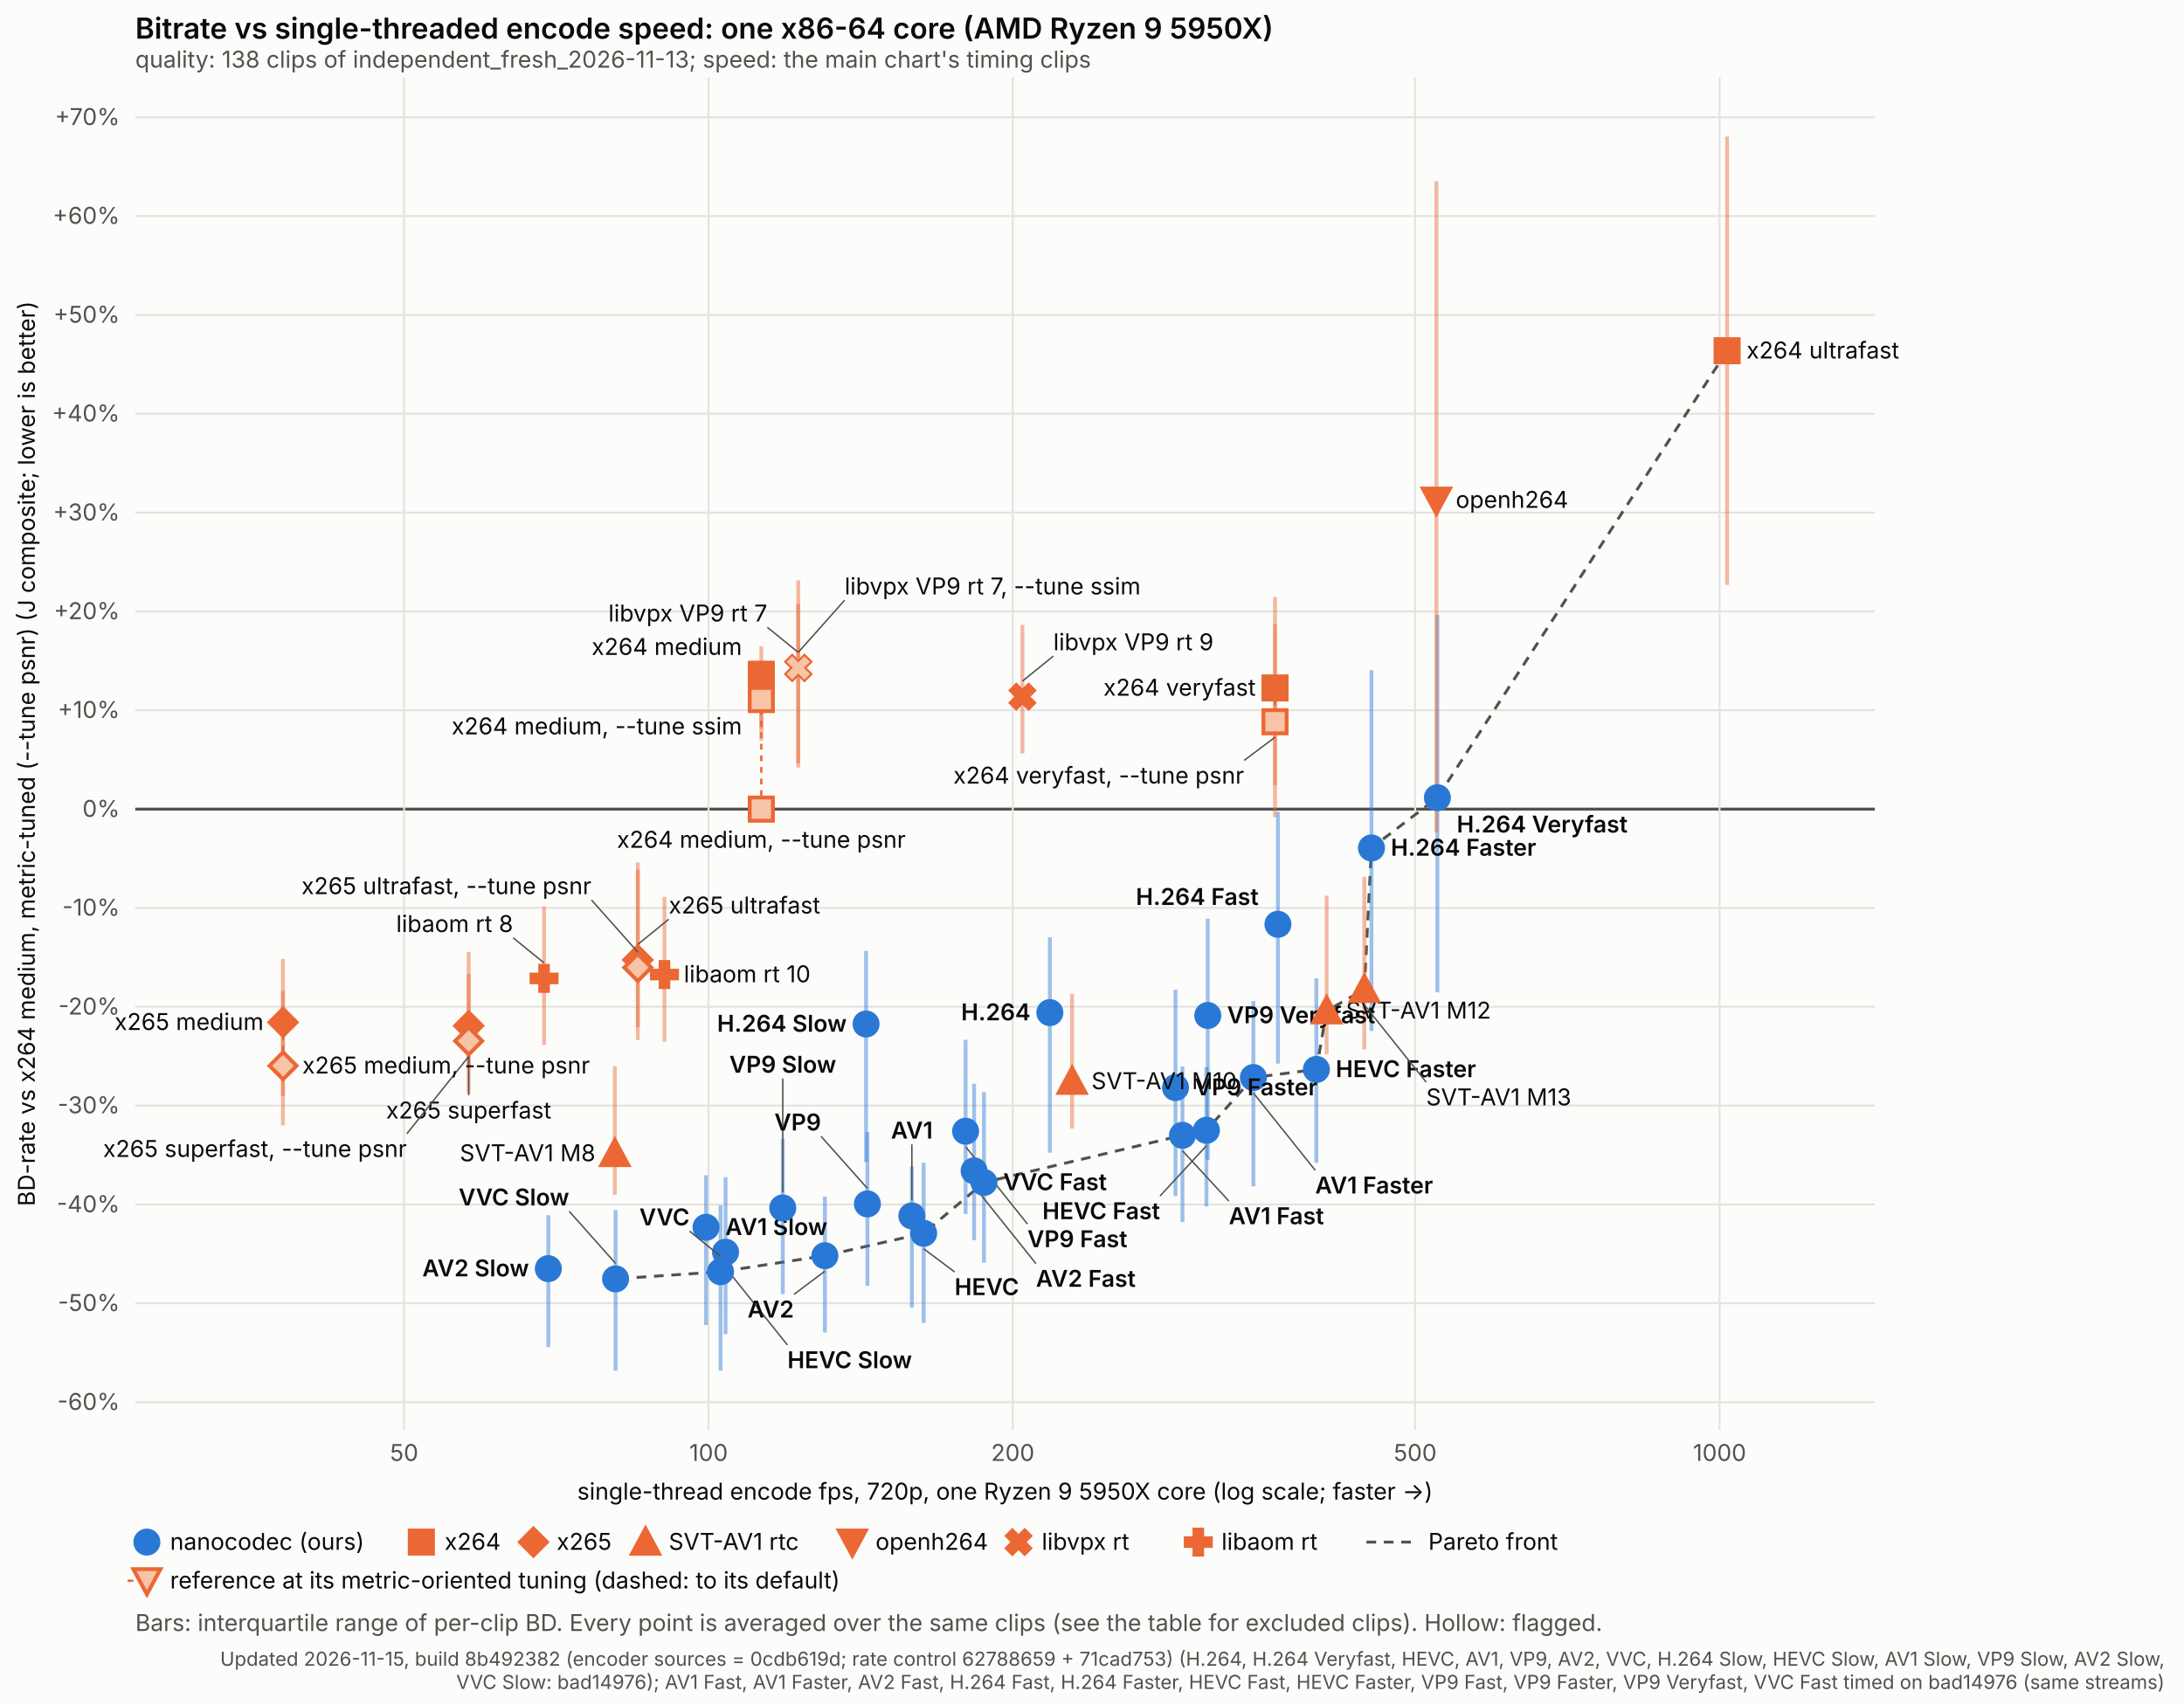
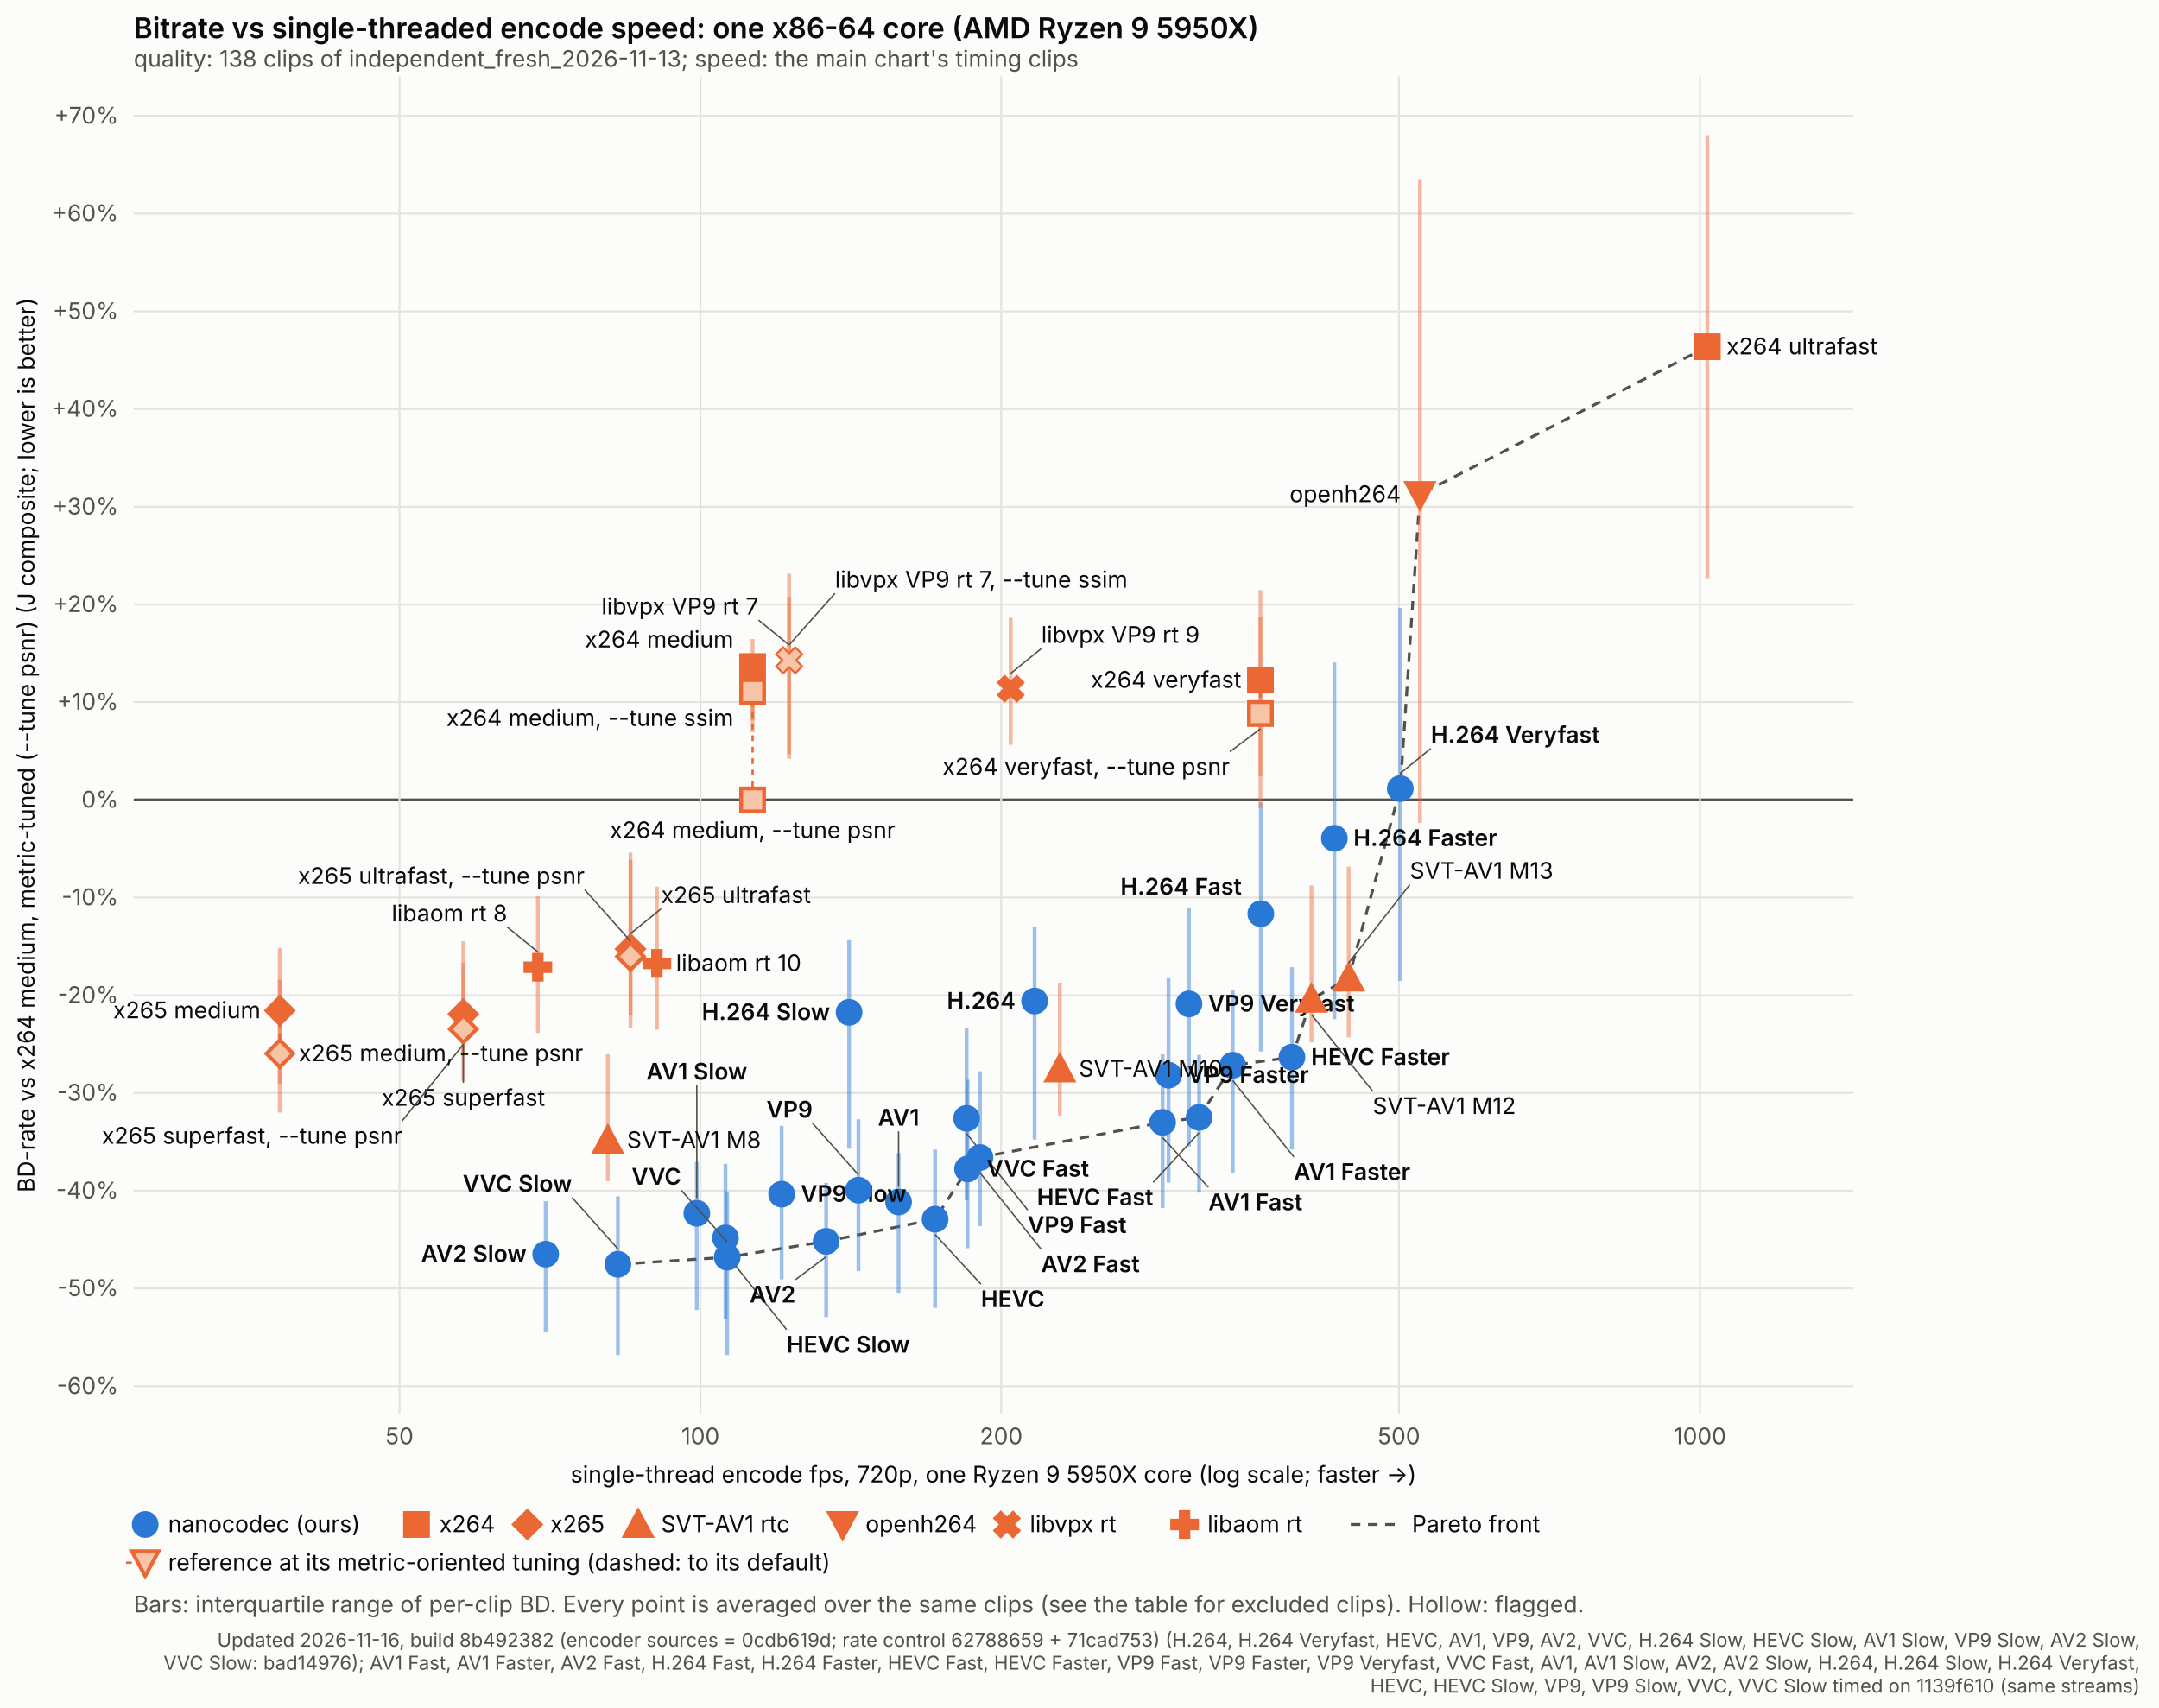
- <svg xmlns="http://www.w3.org/2000/svg" viewBox="0 0 1130 882" width="1130" height="882" font-family="system-ui, -apple-system, Segoe UI, sans-serif" font-size="12">
-   <rect width="1130" height="882" fill="#fcfcfb" />
+ <svg xmlns="http://www.w3.org/2000/svg" viewBox="0 0 1130 894" width="1130" height="894" font-family="system-ui, -apple-system, Segoe UI, sans-serif" font-size="12">
+   <rect width="1130" height="894" fill="#fcfcfb" />
  <text x="70" y="20" font-size="15" font-weight="600" fill="#0b0b0b">Bitrate vs single-threaded encode speed: one x86-64 core (AMD Ryzen 9 5950X)</text>
  <text x="70" y="35" fill="#52514e">quality: 138 clips of independent_fresh_2026-11-13; speed: the main chart's timing clips</text>
  <line x1="70" x2="970" y1="725.6" y2="725.6" stroke="#e4e3df" stroke-width="1" />
  <text x="62" y="729.6" text-anchor="end" fill="#52514e">-60%</text>
  <line x1="70" x2="970" y1="674.4" y2="674.4" stroke="#e4e3df" stroke-width="1" />
  <text x="62" y="678.4" text-anchor="end" fill="#52514e">-50%</text>
  <line x1="70" x2="970" y1="623.3" y2="623.3" stroke="#e4e3df" stroke-width="1" />
  <text x="62" y="627.3" text-anchor="end" fill="#52514e">-40%</text>
  <line x1="70" x2="970" y1="572.1" y2="572.1" stroke="#e4e3df" stroke-width="1" />
  <text x="62" y="576.1" text-anchor="end" fill="#52514e">-30%</text>
  <line x1="70" x2="970" y1="521.0" y2="521.0" stroke="#e4e3df" stroke-width="1" />
  <text x="62" y="525.0" text-anchor="end" fill="#52514e">-20%</text>
  <line x1="70" x2="970" y1="469.8" y2="469.8" stroke="#e4e3df" stroke-width="1" />
  <text x="62" y="473.8" text-anchor="end" fill="#52514e">-10%</text>
  <line x1="70" x2="970" y1="418.7" y2="418.7" stroke="#52514e" stroke-width="1.5" />
  <text x="62" y="422.7" text-anchor="end" fill="#52514e">0%</text>
  <line x1="70" x2="970" y1="367.5" y2="367.5" stroke="#e4e3df" stroke-width="1" />
  <text x="62" y="371.5" text-anchor="end" fill="#52514e">+10%</text>
  <line x1="70" x2="970" y1="316.4" y2="316.4" stroke="#e4e3df" stroke-width="1" />
  <text x="62" y="320.4" text-anchor="end" fill="#52514e">+20%</text>
  <line x1="70" x2="970" y1="265.3" y2="265.3" stroke="#e4e3df" stroke-width="1" />
  <text x="62" y="269.3" text-anchor="end" fill="#52514e">+30%</text>
  <line x1="70" x2="970" y1="214.1" y2="214.1" stroke="#e4e3df" stroke-width="1" />
  <text x="62" y="218.1" text-anchor="end" fill="#52514e">+40%</text>
  <line x1="70" x2="970" y1="163.0" y2="163.0" stroke="#e4e3df" stroke-width="1" />
  <text x="62" y="167.0" text-anchor="end" fill="#52514e">+50%</text>
  <line x1="70" x2="970" y1="111.8" y2="111.8" stroke="#e4e3df" stroke-width="1" />
  <text x="62" y="115.8" text-anchor="end" fill="#52514e">+60%</text>
  <line x1="70" x2="970" y1="60.7" y2="60.7" stroke="#e4e3df" stroke-width="1" />
  <text x="62" y="64.7" text-anchor="end" fill="#52514e">+70%</text>
  <line x1="209.1" x2="209.1" y1="40" y2="740" stroke="#e4e3df" />
  <text x="209.1" y="756" text-anchor="middle" fill="#52514e">50</text>
  <line x1="366.6" x2="366.6" y1="40" y2="740" stroke="#e4e3df" />
  <text x="366.6" y="756" text-anchor="middle" fill="#52514e">100</text>
  <line x1="524.0" x2="524.0" y1="40" y2="740" stroke="#e4e3df" />
  <text x="524.0" y="756" text-anchor="middle" fill="#52514e">200</text>
  <line x1="732.2" x2="732.2" y1="40" y2="740" stroke="#e4e3df" />
  <text x="732.2" y="756" text-anchor="middle" fill="#52514e">500</text>
  <line x1="889.7" x2="889.7" y1="40" y2="740" stroke="#e4e3df" />
  <text x="889.7" y="756" text-anchor="middle" fill="#52514e">1000</text>
  <text x="520.0" y="776" text-anchor="middle" fill="#0b0b0b">single-thread encode fps, 720p, one Ryzen 9 5950X core (log scale; faster →)</text>
  <text transform="translate(18,390.0) rotate(-90)" text-anchor="middle" fill="#0b0b0b">BD-rate vs x264 medium, metric-tuned (--tune psnr) (J composite; lower is better)</text>
-   <polyline points="893.6,181.5 743.7,412.8 709.6,438.8 705.9,512.0 686.4,523.1 681.1,553.4 648.5,557.6 624.2,584.9 611.8,587.5 509.1,611.9 477.9,638.2 426.8,649.8 372.8,658.1 318.5,661.8" fill="none" stroke="#52514e" stroke-width="1.5" stroke-dasharray="5 4" />
+   <polyline points="893.6,181.5 743.2,258.8 732.9,412.8 705.9,512.0 686.4,523.1 676.2,553.4 645.2,557.6 627.6,584.9 608.5,587.5 512.9,605.9 506.4,611.9 489.4,638.2 432.4,649.8 380.6,658.1 323.4,661.8" fill="none" stroke="#52514e" stroke-width="1.5" stroke-dasharray="5 4" />
  <line x1="393.9" y1="348.9" x2="393.9" y2="418.7" stroke="#eb6834" stroke-width="1.2" stroke-dasharray="3 3" />
  <line x1="659.7" y1="356.0" x2="659.7" y2="373.5" stroke="#eb6834" stroke-width="1.2" stroke-dasharray="3 3" />
  <line x1="393.9" y1="348.9" x2="393.9" y2="362.0" stroke="#eb6834" stroke-width="1.2" stroke-dasharray="3 3" />
  <line x1="330.0" y1="496.7" x2="330.0" y2="500.7" stroke="#eb6834" stroke-width="1.2" stroke-dasharray="3 3" />
  <line x1="242.5" y1="530.8" x2="242.5" y2="538.7" stroke="#eb6834" stroke-width="1.2" stroke-dasharray="3 3" />
  <line x1="146.4" y1="529.0" x2="146.4" y2="551.5" stroke="#eb6834" stroke-width="1.2" stroke-dasharray="3 3" />
  <line x1="413.0" y1="345.6" x2="413.0" y2="345.6" stroke="#eb6834" stroke-width="1.2" stroke-dasharray="3 3" />
  <line x1="393.9" x2="393.9" y1="418.7" y2="418.7" stroke="#eb6834" stroke-opacity="0.45" stroke-width="2" />
  <line x1="393.9" x2="393.9" y1="377.1" y2="334.5" stroke="#eb6834" stroke-opacity="0.45" stroke-width="2" />
-   <line x1="448.1" x2="448.1" y1="601.3" y2="492.1" stroke="#2a78d6" stroke-opacity="0.45" stroke-width="2" />
-   <line x1="543.2" x2="543.2" y1="596.5" y2="485.0" stroke="#2a78d6" stroke-opacity="0.45" stroke-width="2" />
-   <line x1="661.2" x2="661.2" y1="550.4" y2="420.1" stroke="#2a78d6" stroke-opacity="0.45" stroke-width="2" />
-   <line x1="709.6" x2="709.6" y1="533.5" y2="346.8" stroke="#2a78d6" stroke-opacity="0.45" stroke-width="2" />
-   <line x1="743.7" x2="743.7" y1="513.5" y2="318.2" stroke="#2a78d6" stroke-opacity="0.45" stroke-width="2" />
-   <line x1="375.4" x2="375.4" y1="690.4" y2="609.2" stroke="#2a78d6" stroke-opacity="0.45" stroke-width="2" />
-   <line x1="477.9" x2="477.9" y1="684.6" y2="601.7" stroke="#2a78d6" stroke-opacity="0.45" stroke-width="2" />
-   <line x1="624.2" x2="624.2" y1="624.3" y2="552.2" stroke="#2a78d6" stroke-opacity="0.45" stroke-width="2" />
-   <line x1="681.1" x2="681.1" y1="601.7" y2="506.3" stroke="#2a78d6" stroke-opacity="0.45" stroke-width="2" />
-   <line x1="365.3" x2="365.3" y1="685.7" y2="608.2" stroke="#2a78d6" stroke-opacity="0.45" stroke-width="2" />
-   <line x1="471.8" x2="471.8" y1="676.7" y2="603.6" stroke="#2a78d6" stroke-opacity="0.45" stroke-width="2" />
-   <line x1="611.8" x2="611.8" y1="632.4" y2="551.9" stroke="#2a78d6" stroke-opacity="0.45" stroke-width="2" />
-   <line x1="648.5" x2="648.5" y1="613.9" y2="518.0" stroke="#2a78d6" stroke-opacity="0.45" stroke-width="2" />
-   <line x1="405.0" x2="405.0" y1="669.7" y2="589.3" stroke="#2a78d6" stroke-opacity="0.45" stroke-width="2" />
-   <line x1="448.8" x2="448.8" y1="665.4" y2="585.9" stroke="#2a78d6" stroke-opacity="0.45" stroke-width="2" />
-   <line x1="499.6" x2="499.6" y1="628.2" y2="538.1" stroke="#2a78d6" stroke-opacity="0.45" stroke-width="2" />
-   <line x1="608.2" x2="608.2" y1="619.0" y2="512.1" stroke="#2a78d6" stroke-opacity="0.45" stroke-width="2" />
-   <line x1="624.9" x2="624.9" y1="600.2" y2="475.4" stroke="#2a78d6" stroke-opacity="0.45" stroke-width="2" />
-   <line x1="283.7" x2="283.7" y1="697.1" y2="628.8" stroke="#2a78d6" stroke-opacity="0.45" stroke-width="2" />
-   <line x1="426.8" x2="426.8" y1="689.5" y2="619.2" stroke="#2a78d6" stroke-opacity="0.45" stroke-width="2" />
-   <line x1="504.0" x2="504.0" y1="641.8" y2="560.8" stroke="#2a78d6" stroke-opacity="0.45" stroke-width="2" />
-   <line x1="318.5" x2="318.5" y1="709.3" y2="626.2" stroke="#2a78d6" stroke-opacity="0.45" stroke-width="2" />
-   <line x1="372.8" x2="372.8" y1="709.3" y2="623.7" stroke="#2a78d6" stroke-opacity="0.45" stroke-width="2" />
-   <line x1="509.1" x2="509.1" y1="653.4" y2="565.2" stroke="#2a78d6" stroke-opacity="0.45" stroke-width="2" />
+   <line x1="444.4" x2="444.4" y1="601.3" y2="492.1" stroke="#2a78d6" stroke-opacity="0.45" stroke-width="2" />
+   <line x1="541.5" x2="541.5" y1="596.5" y2="485.0" stroke="#2a78d6" stroke-opacity="0.45" stroke-width="2" />
+   <line x1="659.9" x2="659.9" y1="550.4" y2="420.1" stroke="#2a78d6" stroke-opacity="0.45" stroke-width="2" />
+   <line x1="698.4" x2="698.4" y1="533.5" y2="346.8" stroke="#2a78d6" stroke-opacity="0.45" stroke-width="2" />
+   <line x1="732.9" x2="732.9" y1="513.5" y2="318.2" stroke="#2a78d6" stroke-opacity="0.45" stroke-width="2" />
+   <line x1="379.7" x2="379.7" y1="690.4" y2="609.2" stroke="#2a78d6" stroke-opacity="0.45" stroke-width="2" />
+   <line x1="489.4" x2="489.4" y1="684.6" y2="601.7" stroke="#2a78d6" stroke-opacity="0.45" stroke-width="2" />
+   <line x1="627.6" x2="627.6" y1="624.3" y2="552.2" stroke="#2a78d6" stroke-opacity="0.45" stroke-width="2" />
+   <line x1="676.2" x2="676.2" y1="601.7" y2="506.3" stroke="#2a78d6" stroke-opacity="0.45" stroke-width="2" />
+   <line x1="364.7" x2="364.7" y1="685.7" y2="608.2" stroke="#2a78d6" stroke-opacity="0.45" stroke-width="2" />
+   <line x1="470.3" x2="470.3" y1="676.7" y2="603.6" stroke="#2a78d6" stroke-opacity="0.45" stroke-width="2" />
+   <line x1="608.5" x2="608.5" y1="632.4" y2="551.9" stroke="#2a78d6" stroke-opacity="0.45" stroke-width="2" />
+   <line x1="645.2" x2="645.2" y1="613.9" y2="518.0" stroke="#2a78d6" stroke-opacity="0.45" stroke-width="2" />
+   <line x1="409.1" x2="409.1" y1="669.7" y2="589.3" stroke="#2a78d6" stroke-opacity="0.45" stroke-width="2" />
+   <line x1="449.3" x2="449.3" y1="665.4" y2="585.9" stroke="#2a78d6" stroke-opacity="0.45" stroke-width="2" />
+   <line x1="505.9" x2="505.9" y1="628.2" y2="538.1" stroke="#2a78d6" stroke-opacity="0.45" stroke-width="2" />
+   <line x1="611.6" x2="611.6" y1="619.0" y2="512.1" stroke="#2a78d6" stroke-opacity="0.45" stroke-width="2" />
+   <line x1="622.3" x2="622.3" y1="600.2" y2="475.4" stroke="#2a78d6" stroke-opacity="0.45" stroke-width="2" />
+   <line x1="285.6" x2="285.6" y1="697.1" y2="628.8" stroke="#2a78d6" stroke-opacity="0.45" stroke-width="2" />
+   <line x1="432.4" x2="432.4" y1="689.5" y2="619.2" stroke="#2a78d6" stroke-opacity="0.45" stroke-width="2" />
+   <line x1="512.9" x2="512.9" y1="641.8" y2="560.8" stroke="#2a78d6" stroke-opacity="0.45" stroke-width="2" />
+   <line x1="323.4" x2="323.4" y1="709.3" y2="626.2" stroke="#2a78d6" stroke-opacity="0.45" stroke-width="2" />
+   <line x1="380.6" x2="380.6" y1="709.3" y2="623.7" stroke="#2a78d6" stroke-opacity="0.45" stroke-width="2" />
+   <line x1="506.4" x2="506.4" y1="653.4" y2="565.2" stroke="#2a78d6" stroke-opacity="0.45" stroke-width="2" />
  <line x1="743.2" x2="743.2" y1="430.8" y2="93.8" stroke="#eb6834" stroke-opacity="0.45" stroke-width="2" />
  <line x1="893.6" x2="893.6" y1="302.7" y2="70.7" stroke="#eb6834" stroke-opacity="0.45" stroke-width="2" />
  <line x1="659.7" x2="659.7" y1="406.3" y2="308.9" stroke="#eb6834" stroke-opacity="0.45" stroke-width="2" />
  <line x1="330.0" x2="330.0" y1="531.6" y2="446.3" stroke="#eb6834" stroke-opacity="0.45" stroke-width="2" />
  <line x1="242.5" x2="242.5" y1="552.8" y2="492.7" stroke="#eb6834" stroke-opacity="0.45" stroke-width="2" />
  <line x1="146.4" x2="146.4" y1="567.3" y2="496.2" stroke="#eb6834" stroke-opacity="0.45" stroke-width="2" />
  <line x1="318.1" x2="318.1" y1="618.3" y2="551.8" stroke="#eb6834" stroke-opacity="0.45" stroke-width="2" />
  <line x1="554.7" x2="554.7" y1="584.0" y2="514.3" stroke="#eb6834" stroke-opacity="0.45" stroke-width="2" />
  <line x1="686.4" x2="686.4" y1="545.6" y2="463.5" stroke="#eb6834" stroke-opacity="0.45" stroke-width="2" />
  <line x1="705.9" x2="705.9" y1="543.0" y2="453.7" stroke="#eb6834" stroke-opacity="0.45" stroke-width="2" />
  <line x1="413.0" x2="413.0" y1="394.9" y2="300.3" stroke="#eb6834" stroke-opacity="0.45" stroke-width="2" />
  <line x1="529.0" x2="529.0" y1="389.9" y2="323.4" stroke="#eb6834" stroke-opacity="0.45" stroke-width="2" />
  <line x1="281.5" x2="281.5" y1="540.7" y2="469.1" stroke="#eb6834" stroke-opacity="0.45" stroke-width="2" />
  <line x1="343.8" x2="343.8" y1="539.0" y2="464.1" stroke="#eb6834" stroke-opacity="0.45" stroke-width="2" />
  <line x1="659.7" x2="659.7" y1="422.9" y2="323.0" stroke="#eb6834" stroke-opacity="0.45" stroke-width="2" />
  <line x1="393.9" x2="393.9" y1="383.3" y2="343.5" stroke="#eb6834" stroke-opacity="0.45" stroke-width="2" />
  <line x1="330.0" x2="330.0" y1="538.2" y2="450.0" stroke="#eb6834" stroke-opacity="0.45" stroke-width="2" />
  <line x1="242.5" x2="242.5" y1="565.8" y2="503.9" stroke="#eb6834" stroke-opacity="0.45" stroke-width="2" />
  <line x1="146.4" x2="146.4" y1="582.4" y2="512.8" stroke="#eb6834" stroke-opacity="0.45" stroke-width="2" />
  <line x1="413.0" x2="413.0" y1="397.2" y2="312.4" stroke="#eb6834" stroke-opacity="0.45" stroke-width="2" />
  <g>
    <rect x="387.9" y="412.7" width="12" height="12" fill="#f7c4a8" stroke="#eb6834" stroke-width="2" />
  </g>
  <text x="393.9" y="438.7" text-anchor="middle" fill="#0b0b0b">x264 medium, --tune psnr</text>
  <g>
    <rect x="387.9" y="342.9" width="12" height="12" fill="#eb6834" stroke="#eb6834" stroke-width="2" />
  </g>
  <text x="383.9" y="338.9" text-anchor="end" fill="#0b0b0b">x264 medium</text>
  <g>
-     <circle cx="448.1" cy="529.9" r="6" fill="#2a78d6" stroke="#2a78d6" stroke-width="2" />
-   </g>
-   <text x="438.1" y="533.9" text-anchor="end" fill="#0b0b0b" font-weight="600">H.264 Slow</text>
-   <g>
-     <circle cx="543.2" cy="524.0" r="6" fill="#2a78d6" stroke="#2a78d6" stroke-width="2" />
-   </g>
-   <text x="533.2" y="528.0" text-anchor="end" fill="#0b0b0b" font-weight="600">H.264</text>
-   <g>
-     <circle cx="661.2" cy="478.3" r="6" fill="#2a78d6" stroke="#2a78d6" stroke-width="2" />
-   </g>
-   <text x="651.2" y="468.3" text-anchor="end" fill="#0b0b0b" font-weight="600">H.264 Fast</text>
-   <g>
-     <circle cx="709.6" cy="438.8" r="6" fill="#2a78d6" stroke="#2a78d6" stroke-width="2" />
-   </g>
-   <text x="719.6" y="442.8" text-anchor="start" fill="#0b0b0b" font-weight="600">H.264 Faster</text>
-   <g>
-     <circle cx="743.7" cy="412.8" r="6" fill="#2a78d6" stroke="#2a78d6" stroke-width="2" />
-   </g>
-   <text x="753.7" y="430.8" text-anchor="start" fill="#0b0b0b" font-weight="600">H.264 Veryfast</text>
-   <g>
-     <circle cx="375.4" cy="648.0" r="6" fill="#2a78d6" stroke="#2a78d6" stroke-width="2" />
-   </g>
-   <line x1="375.4" y1="656.0" x2="407.4" y2="696.0" stroke="#52514e" stroke-width="0.75" />
-   <text x="407.4" y="708.0" text-anchor="start" fill="#0b0b0b" font-weight="600">HEVC Slow</text>
-   <g>
-     <circle cx="477.9" cy="638.2" r="6" fill="#2a78d6" stroke="#2a78d6" stroke-width="2" />
-   </g>
-   <line x1="477.9" y1="646.2" x2="493.9" y2="658.2" stroke="#52514e" stroke-width="0.75" />
-   <text x="493.9" y="670.2" text-anchor="start" fill="#0b0b0b" font-weight="600">HEVC</text>
-   <g>
-     <circle cx="624.2" cy="584.9" r="6" fill="#2a78d6" stroke="#2a78d6" stroke-width="2" />
-   </g>
-   <line x1="624.2" y1="592.9" x2="600.2" y2="618.9" stroke="#52514e" stroke-width="0.75" />
-   <text x="600.2" y="630.9" text-anchor="end" fill="#0b0b0b" font-weight="600">HEVC Fast</text>
-   <g>
-     <circle cx="681.1" cy="553.4" r="6" fill="#2a78d6" stroke="#2a78d6" stroke-width="2" />
-   </g>
-   <text x="691.1" y="557.4" text-anchor="start" fill="#0b0b0b" font-weight="600">HEVC Faster</text>
-   <g>
-     <circle cx="365.3" cy="635.1" r="6" fill="#2a78d6" stroke="#2a78d6" stroke-width="2" />
-   </g>
-   <text x="375.3" y="639.1" text-anchor="start" fill="#0b0b0b" font-weight="600">AV1 Slow</text>
-   <g>
-     <circle cx="471.8" cy="629.2" r="6" fill="#2a78d6" stroke="#2a78d6" stroke-width="2" />
-   </g>
-   <line x1="471.8" y1="621.2" x2="471.8" y2="592.2" stroke="#52514e" stroke-width="0.75" />
-   <text x="471.8" y="589.2" text-anchor="middle" fill="#0b0b0b" font-weight="600">AV1</text>
-   <g>
-     <circle cx="611.8" cy="587.5" r="6" fill="#2a78d6" stroke="#2a78d6" stroke-width="2" />
-   </g>
-   <line x1="611.8" y1="595.5" x2="635.8" y2="621.5" stroke="#52514e" stroke-width="0.75" />
-   <text x="635.8" y="633.5" text-anchor="start" fill="#0b0b0b" font-weight="600">AV1 Fast</text>
-   <g>
-     <circle cx="648.5" cy="557.6" r="6" fill="#2a78d6" stroke="#2a78d6" stroke-width="2" />
-   </g>
-   <line x1="648.5" y1="565.6" x2="680.5" y2="605.6" stroke="#52514e" stroke-width="0.75" />
-   <text x="680.5" y="617.6" text-anchor="start" fill="#0b0b0b" font-weight="600">AV1 Faster</text>
-   <g>
-     <circle cx="405.0" cy="625.1" r="6" fill="#2a78d6" stroke="#2a78d6" stroke-width="2" />
-   </g>
-   <line x1="405.0" y1="617.1" x2="405.0" y2="558.1" stroke="#52514e" stroke-width="0.75" />
-   <text x="405.0" y="555.1" text-anchor="middle" fill="#0b0b0b" font-weight="600">VP9 Slow</text>
-   <g>
-     <circle cx="448.8" cy="623.0" r="6" fill="#2a78d6" stroke="#2a78d6" stroke-width="2" />
-   </g>
-   <line x1="448.8" y1="615.0" x2="424.8" y2="588.0" stroke="#52514e" stroke-width="0.75" />
-   <text x="424.8" y="585.0" text-anchor="end" fill="#0b0b0b" font-weight="600">VP9</text>
-   <g>
-     <circle cx="499.6" cy="585.4" r="6" fill="#2a78d6" stroke="#2a78d6" stroke-width="2" />
-   </g>
-   <line x1="499.6" y1="593.4" x2="531.6" y2="633.4" stroke="#52514e" stroke-width="0.75" />
-   <text x="531.6" y="645.4" text-anchor="start" fill="#0b0b0b" font-weight="600">VP9 Fast</text>
-   <g>
-     <circle cx="608.2" cy="562.8" r="6" fill="#2a78d6" stroke="#2a78d6" stroke-width="2" />
-   </g>
-   <text x="618.2" y="566.8" text-anchor="start" fill="#0b0b0b" font-weight="600">VP9 Faster</text>
-   <g>
-     <circle cx="624.9" cy="525.5" r="6" fill="#2a78d6" stroke="#2a78d6" stroke-width="2" />
-   </g>
-   <text x="634.9" y="529.5" text-anchor="start" fill="#0b0b0b" font-weight="600">VP9 Veryfast</text>
-   <g>
-     <circle cx="283.7" cy="656.5" r="6" fill="#2a78d6" stroke="#2a78d6" stroke-width="2" />
-   </g>
-   <text x="273.7" y="660.5" text-anchor="end" fill="#0b0b0b" font-weight="600">AV2 Slow</text>
-   <g>
-     <circle cx="426.8" cy="649.8" r="6" fill="#2a78d6" stroke="#2a78d6" stroke-width="2" />
-   </g>
-   <line x1="426.8" y1="657.8" x2="410.8" y2="669.8" stroke="#52514e" stroke-width="0.75" />
-   <text x="410.8" y="681.8" text-anchor="end" fill="#0b0b0b" font-weight="600">AV2</text>
-   <g>
-     <circle cx="504.0" cy="605.9" r="6" fill="#2a78d6" stroke="#2a78d6" stroke-width="2" />
-   </g>
-   <line x1="504.0" y1="613.9" x2="536.0" y2="653.9" stroke="#52514e" stroke-width="0.75" />
-   <text x="536.0" y="665.9" text-anchor="start" fill="#0b0b0b" font-weight="600">AV2 Fast</text>
-   <g>
-     <circle cx="318.5" cy="661.8" r="6" fill="#2a78d6" stroke="#2a78d6" stroke-width="2" />
-   </g>
-   <line x1="318.5" y1="653.8" x2="294.5" y2="626.8" stroke="#52514e" stroke-width="0.75" />
-   <text x="294.5" y="623.8" text-anchor="end" fill="#0b0b0b" font-weight="600">VVC Slow</text>
-   <g>
-     <circle cx="372.8" cy="658.1" r="6" fill="#2a78d6" stroke="#2a78d6" stroke-width="2" />
-   </g>
-   <line x1="372.8" y1="650.1" x2="356.8" y2="637.1" stroke="#52514e" stroke-width="0.75" />
-   <text x="356.8" y="634.1" text-anchor="end" fill="#0b0b0b" font-weight="600">VVC</text>
-   <g>
-     <circle cx="509.1" cy="611.9" r="6" fill="#2a78d6" stroke="#2a78d6" stroke-width="2" />
-   </g>
-   <text x="519.1" y="615.9" text-anchor="start" fill="#0b0b0b" font-weight="600">VVC Fast</text>
+     <circle cx="444.4" cy="529.9" r="6" fill="#2a78d6" stroke="#2a78d6" stroke-width="2" />
+   </g>
+   <text x="434.4" y="533.9" text-anchor="end" fill="#0b0b0b" font-weight="600">H.264 Slow</text>
+   <g>
+     <circle cx="541.5" cy="524.0" r="6" fill="#2a78d6" stroke="#2a78d6" stroke-width="2" />
+   </g>
+   <text x="531.5" y="528.0" text-anchor="end" fill="#0b0b0b" font-weight="600">H.264</text>
+   <g>
+     <circle cx="659.9" cy="478.3" r="6" fill="#2a78d6" stroke="#2a78d6" stroke-width="2" />
+   </g>
+   <text x="649.9" y="468.3" text-anchor="end" fill="#0b0b0b" font-weight="600">H.264 Fast</text>
+   <g>
+     <circle cx="698.4" cy="438.8" r="6" fill="#2a78d6" stroke="#2a78d6" stroke-width="2" />
+   </g>
+   <text x="708.4" y="442.8" text-anchor="start" fill="#0b0b0b" font-weight="600">H.264 Faster</text>
+   <g>
+     <circle cx="732.9" cy="412.8" r="6" fill="#2a78d6" stroke="#2a78d6" stroke-width="2" />
+   </g>
+   <line x1="732.9" y1="404.8" x2="748.9" y2="391.8" stroke="#52514e" stroke-width="0.75" />
+   <text x="748.9" y="388.8" text-anchor="start" fill="#0b0b0b" font-weight="600">H.264 Veryfast</text>
+   <g>
+     <circle cx="379.7" cy="648.0" r="6" fill="#2a78d6" stroke="#2a78d6" stroke-width="2" />
+   </g>
+   <line x1="379.7" y1="656.0" x2="411.7" y2="696.0" stroke="#52514e" stroke-width="0.75" />
+   <text x="411.7" y="708.0" text-anchor="start" fill="#0b0b0b" font-weight="600">HEVC Slow</text>
+   <g>
+     <circle cx="489.4" cy="638.2" r="6" fill="#2a78d6" stroke="#2a78d6" stroke-width="2" />
+   </g>
+   <line x1="489.4" y1="646.2" x2="513.4" y2="672.2" stroke="#52514e" stroke-width="0.75" />
+   <text x="513.4" y="684.2" text-anchor="start" fill="#0b0b0b" font-weight="600">HEVC</text>
+   <g>
+     <circle cx="627.6" cy="584.9" r="6" fill="#2a78d6" stroke="#2a78d6" stroke-width="2" />
+   </g>
+   <line x1="627.6" y1="592.9" x2="603.6" y2="618.9" stroke="#52514e" stroke-width="0.75" />
+   <text x="603.6" y="630.9" text-anchor="end" fill="#0b0b0b" font-weight="600">HEVC Fast</text>
+   <g>
+     <circle cx="676.2" cy="553.4" r="6" fill="#2a78d6" stroke="#2a78d6" stroke-width="2" />
+   </g>
+   <text x="686.2" y="557.4" text-anchor="start" fill="#0b0b0b" font-weight="600">HEVC Faster</text>
+   <g>
+     <circle cx="364.7" cy="635.1" r="6" fill="#2a78d6" stroke="#2a78d6" stroke-width="2" />
+   </g>
+   <line x1="364.7" y1="627.1" x2="364.7" y2="568.1" stroke="#52514e" stroke-width="0.75" />
+   <text x="364.7" y="565.1" text-anchor="middle" fill="#0b0b0b" font-weight="600">AV1 Slow</text>
+   <g>
+     <circle cx="470.3" cy="629.2" r="6" fill="#2a78d6" stroke="#2a78d6" stroke-width="2" />
+   </g>
+   <line x1="470.3" y1="621.2" x2="470.3" y2="592.2" stroke="#52514e" stroke-width="0.75" />
+   <text x="470.3" y="589.2" text-anchor="middle" fill="#0b0b0b" font-weight="600">AV1</text>
+   <g>
+     <circle cx="608.5" cy="587.5" r="6" fill="#2a78d6" stroke="#2a78d6" stroke-width="2" />
+   </g>
+   <line x1="608.5" y1="595.5" x2="632.5" y2="621.5" stroke="#52514e" stroke-width="0.75" />
+   <text x="632.5" y="633.5" text-anchor="start" fill="#0b0b0b" font-weight="600">AV1 Fast</text>
+   <g>
+     <circle cx="645.2" cy="557.6" r="6" fill="#2a78d6" stroke="#2a78d6" stroke-width="2" />
+   </g>
+   <line x1="645.2" y1="565.6" x2="677.2" y2="605.6" stroke="#52514e" stroke-width="0.75" />
+   <text x="677.2" y="617.6" text-anchor="start" fill="#0b0b0b" font-weight="600">AV1 Faster</text>
+   <g>
+     <circle cx="409.1" cy="625.1" r="6" fill="#2a78d6" stroke="#2a78d6" stroke-width="2" />
+   </g>
+   <text x="419.1" y="629.1" text-anchor="start" fill="#0b0b0b" font-weight="600">VP9 Slow</text>
+   <g>
+     <circle cx="449.3" cy="623.0" r="6" fill="#2a78d6" stroke="#2a78d6" stroke-width="2" />
+   </g>
+   <line x1="449.3" y1="615.0" x2="425.3" y2="588.0" stroke="#52514e" stroke-width="0.75" />
+   <text x="425.3" y="585.0" text-anchor="end" fill="#0b0b0b" font-weight="600">VP9</text>
+   <g>
+     <circle cx="505.9" cy="585.4" r="6" fill="#2a78d6" stroke="#2a78d6" stroke-width="2" />
+   </g>
+   <line x1="505.9" y1="593.4" x2="537.9" y2="633.4" stroke="#52514e" stroke-width="0.75" />
+   <text x="537.9" y="645.4" text-anchor="start" fill="#0b0b0b" font-weight="600">VP9 Fast</text>
+   <g>
+     <circle cx="611.6" cy="562.8" r="6" fill="#2a78d6" stroke="#2a78d6" stroke-width="2" />
+   </g>
+   <text x="621.6" y="566.8" text-anchor="start" fill="#0b0b0b" font-weight="600">VP9 Faster</text>
+   <g>
+     <circle cx="622.3" cy="525.5" r="6" fill="#2a78d6" stroke="#2a78d6" stroke-width="2" />
+   </g>
+   <text x="632.3" y="529.5" text-anchor="start" fill="#0b0b0b" font-weight="600">VP9 Veryfast</text>
+   <g>
+     <circle cx="285.6" cy="656.5" r="6" fill="#2a78d6" stroke="#2a78d6" stroke-width="2" />
+   </g>
+   <text x="275.6" y="660.5" text-anchor="end" fill="#0b0b0b" font-weight="600">AV2 Slow</text>
+   <g>
+     <circle cx="432.4" cy="649.8" r="6" fill="#2a78d6" stroke="#2a78d6" stroke-width="2" />
+   </g>
+   <line x1="432.4" y1="657.8" x2="416.4" y2="669.8" stroke="#52514e" stroke-width="0.75" />
+   <text x="416.4" y="681.8" text-anchor="end" fill="#0b0b0b" font-weight="600">AV2</text>
+   <g>
+     <circle cx="512.9" cy="605.9" r="6" fill="#2a78d6" stroke="#2a78d6" stroke-width="2" />
+   </g>
+   <line x1="512.9" y1="613.9" x2="544.9" y2="653.9" stroke="#52514e" stroke-width="0.75" />
+   <text x="544.9" y="665.9" text-anchor="start" fill="#0b0b0b" font-weight="600">AV2 Fast</text>
+   <g>
+     <circle cx="323.4" cy="661.8" r="6" fill="#2a78d6" stroke="#2a78d6" stroke-width="2" />
+   </g>
+   <line x1="323.4" y1="653.8" x2="299.4" y2="626.8" stroke="#52514e" stroke-width="0.75" />
+   <text x="299.4" y="623.8" text-anchor="end" fill="#0b0b0b" font-weight="600">VVC Slow</text>
+   <g>
+     <circle cx="380.6" cy="658.1" r="6" fill="#2a78d6" stroke="#2a78d6" stroke-width="2" />
+   </g>
+   <line x1="380.6" y1="650.1" x2="356.6" y2="623.1" stroke="#52514e" stroke-width="0.75" />
+   <text x="356.6" y="620.1" text-anchor="end" fill="#0b0b0b" font-weight="600">VVC</text>
+   <g>
+     <circle cx="506.4" cy="611.9" r="6" fill="#2a78d6" stroke="#2a78d6" stroke-width="2" />
+   </g>
+   <text x="516.4" y="615.9" text-anchor="start" fill="#0b0b0b" font-weight="600">VVC Fast</text>
  <g>
    <polygon points="743.171,265.834 750.171,252.834 736.171,252.834" fill="#eb6834" stroke="#eb6834" stroke-width="2" />
  </g>
-   <text x="753.2" y="262.8" text-anchor="start" fill="#0b0b0b">openh264</text>
+   <text x="733.2" y="262.8" text-anchor="end" fill="#0b0b0b">openh264</text>
  <g>
    <rect x="887.6" y="175.5" width="12" height="12" fill="#eb6834" stroke="#eb6834" stroke-width="2" />
  </g>
  <text x="903.6" y="185.5" text-anchor="start" fill="#0b0b0b">x264 ultrafast</text>
  <g>
    <rect x="653.7" y="350.0" width="12" height="12" fill="#eb6834" stroke="#eb6834" stroke-width="2" />
  </g>
  <text x="649.7" y="360.0" text-anchor="end" fill="#0b0b0b">x264 veryfast</text>
  <g>
    <polygon points="329.978,489.721 336.978,496.721 329.978,503.721 322.978,496.721" fill="#eb6834" stroke="#eb6834" stroke-width="2" />
  </g>
  <line x1="330.0" y1="488.7" x2="346.0" y2="475.7" stroke="#52514e" stroke-width="0.75" />
  <text x="346.0" y="472.7" text-anchor="start" fill="#0b0b0b">x265 ultrafast</text>
  <g>
    <polygon points="242.489,523.842 249.489,530.842 242.489,537.842 235.489,530.842" fill="#eb6834" stroke="#eb6834" stroke-width="2" />
  </g>
  <line x1="242.5" y1="538.8" x2="242.5" y2="566.8" stroke="#52514e" stroke-width="0.75" />
  <text x="242.5" y="578.8" text-anchor="middle" fill="#0b0b0b">x265 superfast</text>
  <g>
    <polygon points="146.449,522.02 153.449,529.02 146.449,536.02 139.449,529.02" fill="#eb6834" stroke="#eb6834" stroke-width="2" />
  </g>
  <text x="136.4" y="533.0" text-anchor="end" fill="#0b0b0b">x265 medium</text>
  <g>
    <polygon points="318.125,589.934 325.125,602.934 311.125,602.934" fill="#eb6834" stroke="#eb6834" stroke-width="2" />
  </g>
-   <text x="308.1" y="600.9" text-anchor="end" fill="#0b0b0b">SVT-AV1 M8</text>
+   <text x="328.1" y="600.9" text-anchor="start" fill="#0b0b0b">SVT-AV1 M8</text>
  <g>
    <polygon points="554.706,552.564 561.706,565.564 547.706,565.564" fill="#eb6834" stroke="#eb6834" stroke-width="2" />
  </g>
  <text x="564.7" y="563.6" text-anchor="start" fill="#0b0b0b">SVT-AV1 M10</text>
  <g>
    <polygon points="686.399,516.108 693.399,529.108 679.399,529.108" fill="#eb6834" stroke="#eb6834" stroke-width="2" />
  </g>
-   <text x="696.4" y="527.1" text-anchor="start" fill="#0b0b0b">SVT-AV1 M12</text>
+   <line x1="686.4" y1="531.1" x2="718.4" y2="571.1" stroke="#52514e" stroke-width="0.75" />
+   <text x="718.4" y="583.1" text-anchor="start" fill="#0b0b0b">SVT-AV1 M12</text>
  <g>
    <polygon points="705.948,505.01 712.948,518.01 698.948,518.01" fill="#eb6834" stroke="#eb6834" stroke-width="2" />
  </g>
-   <line x1="705.9" y1="520.0" x2="737.9" y2="560.0" stroke="#52514e" stroke-width="0.75" />
-   <text x="737.9" y="572.0" text-anchor="start" fill="#0b0b0b">SVT-AV1 M13</text>
+   <line x1="705.9" y1="504.0" x2="737.9" y2="463.0" stroke="#52514e" stroke-width="0.75" />
+   <text x="737.9" y="460.0" text-anchor="start" fill="#0b0b0b">SVT-AV1 M13</text>
  <g>
    <polygon points="416.2,338.9 419.8,342.4 416.6,345.6 419.8,348.8 416.2,352.3 413.0,349.1 409.9,352.3 406.3,348.8 409.5,345.6 406.3,342.4 409.9,338.9 413.0,342.1" fill="#eb6834" stroke="#eb6834" stroke-width="1" />
  </g>
  <line x1="413.0" y1="337.6" x2="397.0" y2="324.6" stroke="#52514e" stroke-width="0.75" />
  <text x="397.0" y="321.6" text-anchor="end" fill="#0b0b0b">libvpx VP9 rt 7</text>
  <g>
    <polygon points="532.2,353.8 535.7,357.3 532.5,360.5 535.7,363.7 532.2,367.2 529.0,364.0 525.8,367.2 522.3,363.7 525.5,360.5 522.3,357.3 525.8,353.8 529.0,356.9" fill="#eb6834" stroke="#eb6834" stroke-width="1" />
  </g>
  <line x1="529.0" y1="352.5" x2="545.0" y2="339.5" stroke="#52514e" stroke-width="0.75" />
  <text x="545.0" y="336.5" text-anchor="start" fill="#0b0b0b">libvpx VP9 rt 9</text>
  <g>
    <polygon points="279.0,499.3 284.0,499.3 284.0,503.8 288.5,503.8 288.5,508.8 284.0,508.8 284.0,513.3 279.0,513.3 279.0,508.8 274.5,508.8 274.5,503.8 279.0,503.8" fill="#eb6834" stroke="#eb6834" stroke-width="1" />
  </g>
  <line x1="281.5" y1="498.3" x2="265.5" y2="485.3" stroke="#52514e" stroke-width="0.75" />
  <text x="265.5" y="482.3" text-anchor="end" fill="#0b0b0b">libaom rt 8</text>
  <g>
    <polygon points="341.3,497.3 346.3,497.3 346.3,501.8 350.8,501.8 350.8,506.8 346.3,506.8 346.3,511.3 341.3,511.3 341.3,506.8 336.8,506.8 336.8,501.8 341.3,501.8" fill="#eb6834" stroke="#eb6834" stroke-width="1" />
  </g>
  <text x="353.8" y="508.3" text-anchor="start" fill="#0b0b0b">libaom rt 10</text>
  <g>
    <rect x="653.7" y="367.5" width="12" height="12" fill="#f7c4a8" stroke="#eb6834" stroke-width="2" />
  </g>
  <line x1="659.7" y1="381.5" x2="643.7" y2="393.5" stroke="#52514e" stroke-width="0.75" />
  <text x="643.7" y="405.5" text-anchor="end" fill="#0b0b0b">x264 veryfast, --tune psnr</text>
  <g>
    <rect x="387.9" y="356.0" width="12" height="12" fill="#f7c4a8" stroke="#eb6834" stroke-width="2" />
  </g>
  <text x="383.9" y="380.0" text-anchor="end" fill="#0b0b0b">x264 medium, --tune ssim</text>
  <g>
    <polygon points="329.978,493.658 336.978,500.658 329.978,507.658 322.978,500.658" fill="#f7c4a8" stroke="#eb6834" stroke-width="2" />
  </g>
  <line x1="330.0" y1="492.7" x2="306.0" y2="465.7" stroke="#52514e" stroke-width="0.75" />
  <text x="306.0" y="462.7" text-anchor="end" fill="#0b0b0b">x265 ultrafast, --tune psnr</text>
  <g>
    <polygon points="242.489,531.683 249.489,538.683 242.489,545.683 235.489,538.683" fill="#f7c4a8" stroke="#eb6834" stroke-width="2" />
  </g>
  <line x1="242.5" y1="546.7" x2="210.5" y2="586.7" stroke="#52514e" stroke-width="0.75" />
  <text x="210.5" y="598.7" text-anchor="end" fill="#0b0b0b">x265 superfast, --tune psnr</text>
  <g>
    <polygon points="146.449,544.509 153.449,551.509 146.449,558.509 139.449,551.509" fill="#f7c4a8" stroke="#eb6834" stroke-width="2" />
  </g>
  <text x="156.4" y="555.5" text-anchor="start" fill="#0b0b0b">x265 medium, --tune psnr</text>
  <g>
    <polygon points="416.2,338.9 419.8,342.5 416.6,345.6 419.8,348.8 416.2,352.4 413.0,349.2 409.9,352.4 406.3,348.8 409.5,345.6 406.3,342.5 409.9,338.9 413.0,342.1" fill="#f7c4a8" stroke="#eb6834" stroke-width="1" />
  </g>
  <line x1="413.0" y1="337.6" x2="437.0" y2="310.6" stroke="#52514e" stroke-width="0.75" />
  <text x="437.0" y="307.6" text-anchor="start" fill="#0b0b0b">libvpx VP9 rt 7, --tune ssim</text>
  <circle cx="76.0" cy="798.0" r="6" fill="#2a78d6" stroke="#2a78d6" stroke-width="2" />
  <text x="88" y="802" fill="#0b0b0b">nanocodec (ours)</text>
  <rect x="212.0" y="792.0" width="12" height="12" fill="#eb6834" stroke="#eb6834" stroke-width="2" />
  <text x="230" y="802" fill="#0b0b0b">x264</text>
  <polygon points="276,791 283,798 276,805 269,798" fill="#eb6834" stroke="#eb6834" stroke-width="2" />
  <text x="288" y="802" fill="#0b0b0b">x265</text>
  <polygon points="334,791 341,804 327,804" fill="#eb6834" stroke="#eb6834" stroke-width="2" />
  <text x="346" y="802" fill="#0b0b0b">SVT-AV1 rtc</text>
  <polygon points="441,805 448,792 434,792" fill="#eb6834" stroke="#eb6834" stroke-width="2" />
  <text x="453" y="802" fill="#0b0b0b">openh264</text>
  <polygon points="530.2,791.3 533.7,794.8 530.5,798.0 533.7,801.2 530.2,804.7 527.0,801.5 523.8,804.7 520.3,801.2 523.5,798.0 520.3,794.8 523.8,791.3 527.0,794.5" fill="#eb6834" stroke="#eb6834" stroke-width="1" />
  <text x="539" y="802" fill="#0b0b0b">libvpx rt</text>
  <polygon points="617.5,791.0 622.5,791.0 622.5,795.5 627.0,795.5 627.0,800.5 622.5,800.5 622.5,805.0 617.5,805.0 617.5,800.5 613.0,800.5 613.0,795.5 617.5,795.5" fill="#eb6834" stroke="#eb6834" stroke-width="1" />
  <text x="632" y="802" fill="#0b0b0b">libaom rt</text>
  <line x1="707" x2="733" y1="798" y2="798" stroke="#52514e" stroke-width="1.5" stroke-dasharray="5 4" />
  <text x="739" y="802" fill="#0b0b0b">Pareto front</text>
  <line x1="66" x2="76" y1="818" y2="818" stroke="#eb6834" stroke-width="1.2" stroke-dasharray="3 3" />
  <polygon points="76,825 83,812 69,812" fill="#f7c4a8" stroke="#eb6834" stroke-width="2" />
  <text x="88" y="822" fill="#0b0b0b">reference at its metric-oriented tuning (dashed: to its default)</text>
  <text x="70" y="844" fill="#52514e">Bars: interquartile range of per-clip BD. Every point is averaged over the same clips (see the table for excluded clips). Hollow: flagged.</text>
-   <text x="1120" y="862" font-size="10" text-anchor="end" fill="#52514e">Updated 2026-11-15, build 8b492382 (encoder sources = 0cdb619d; rate control 62788659 + 71cad753) (H.264, H.264 Veryfast, HEVC, AV1, VP9, AV2, VVC, H.264 Slow, HEVC Slow, AV1 Slow, VP9 Slow, AV2 Slow,</text>
-   <text x="1120" y="874" font-size="10" text-anchor="end" fill="#52514e">VVC Slow: bad14976); AV1 Fast, AV1 Faster, AV2 Fast, H.264 Fast, H.264 Faster, HEVC Fast, HEVC Faster, VP9 Fast, VP9 Faster, VP9 Veryfast, VVC Fast timed on bad14976 (same streams)</text>
+   <text x="1120" y="862" font-size="10" text-anchor="end" fill="#52514e">Updated 2026-11-16, build 8b492382 (encoder sources = 0cdb619d; rate control 62788659 + 71cad753) (H.264, H.264 Veryfast, HEVC, AV1, VP9, AV2, VVC, H.264 Slow, HEVC Slow, AV1 Slow, VP9 Slow, AV2 Slow,</text>
+   <text x="1120" y="874" font-size="10" text-anchor="end" fill="#52514e">VVC Slow: bad14976); AV1 Fast, AV1 Faster, AV2 Fast, H.264 Fast, H.264 Faster, HEVC Fast, HEVC Faster, VP9 Fast, VP9 Faster, VP9 Veryfast, VVC Fast, AV1, AV1 Slow, AV2, AV2 Slow, H.264, H.264 Slow, H.264 Veryfast,</text>
+   <text x="1120" y="886" font-size="10" text-anchor="end" fill="#52514e">HEVC, HEVC Slow, VP9, VP9 Slow, VVC, VVC Slow timed on 1139f610 (same streams)</text>
</svg>
